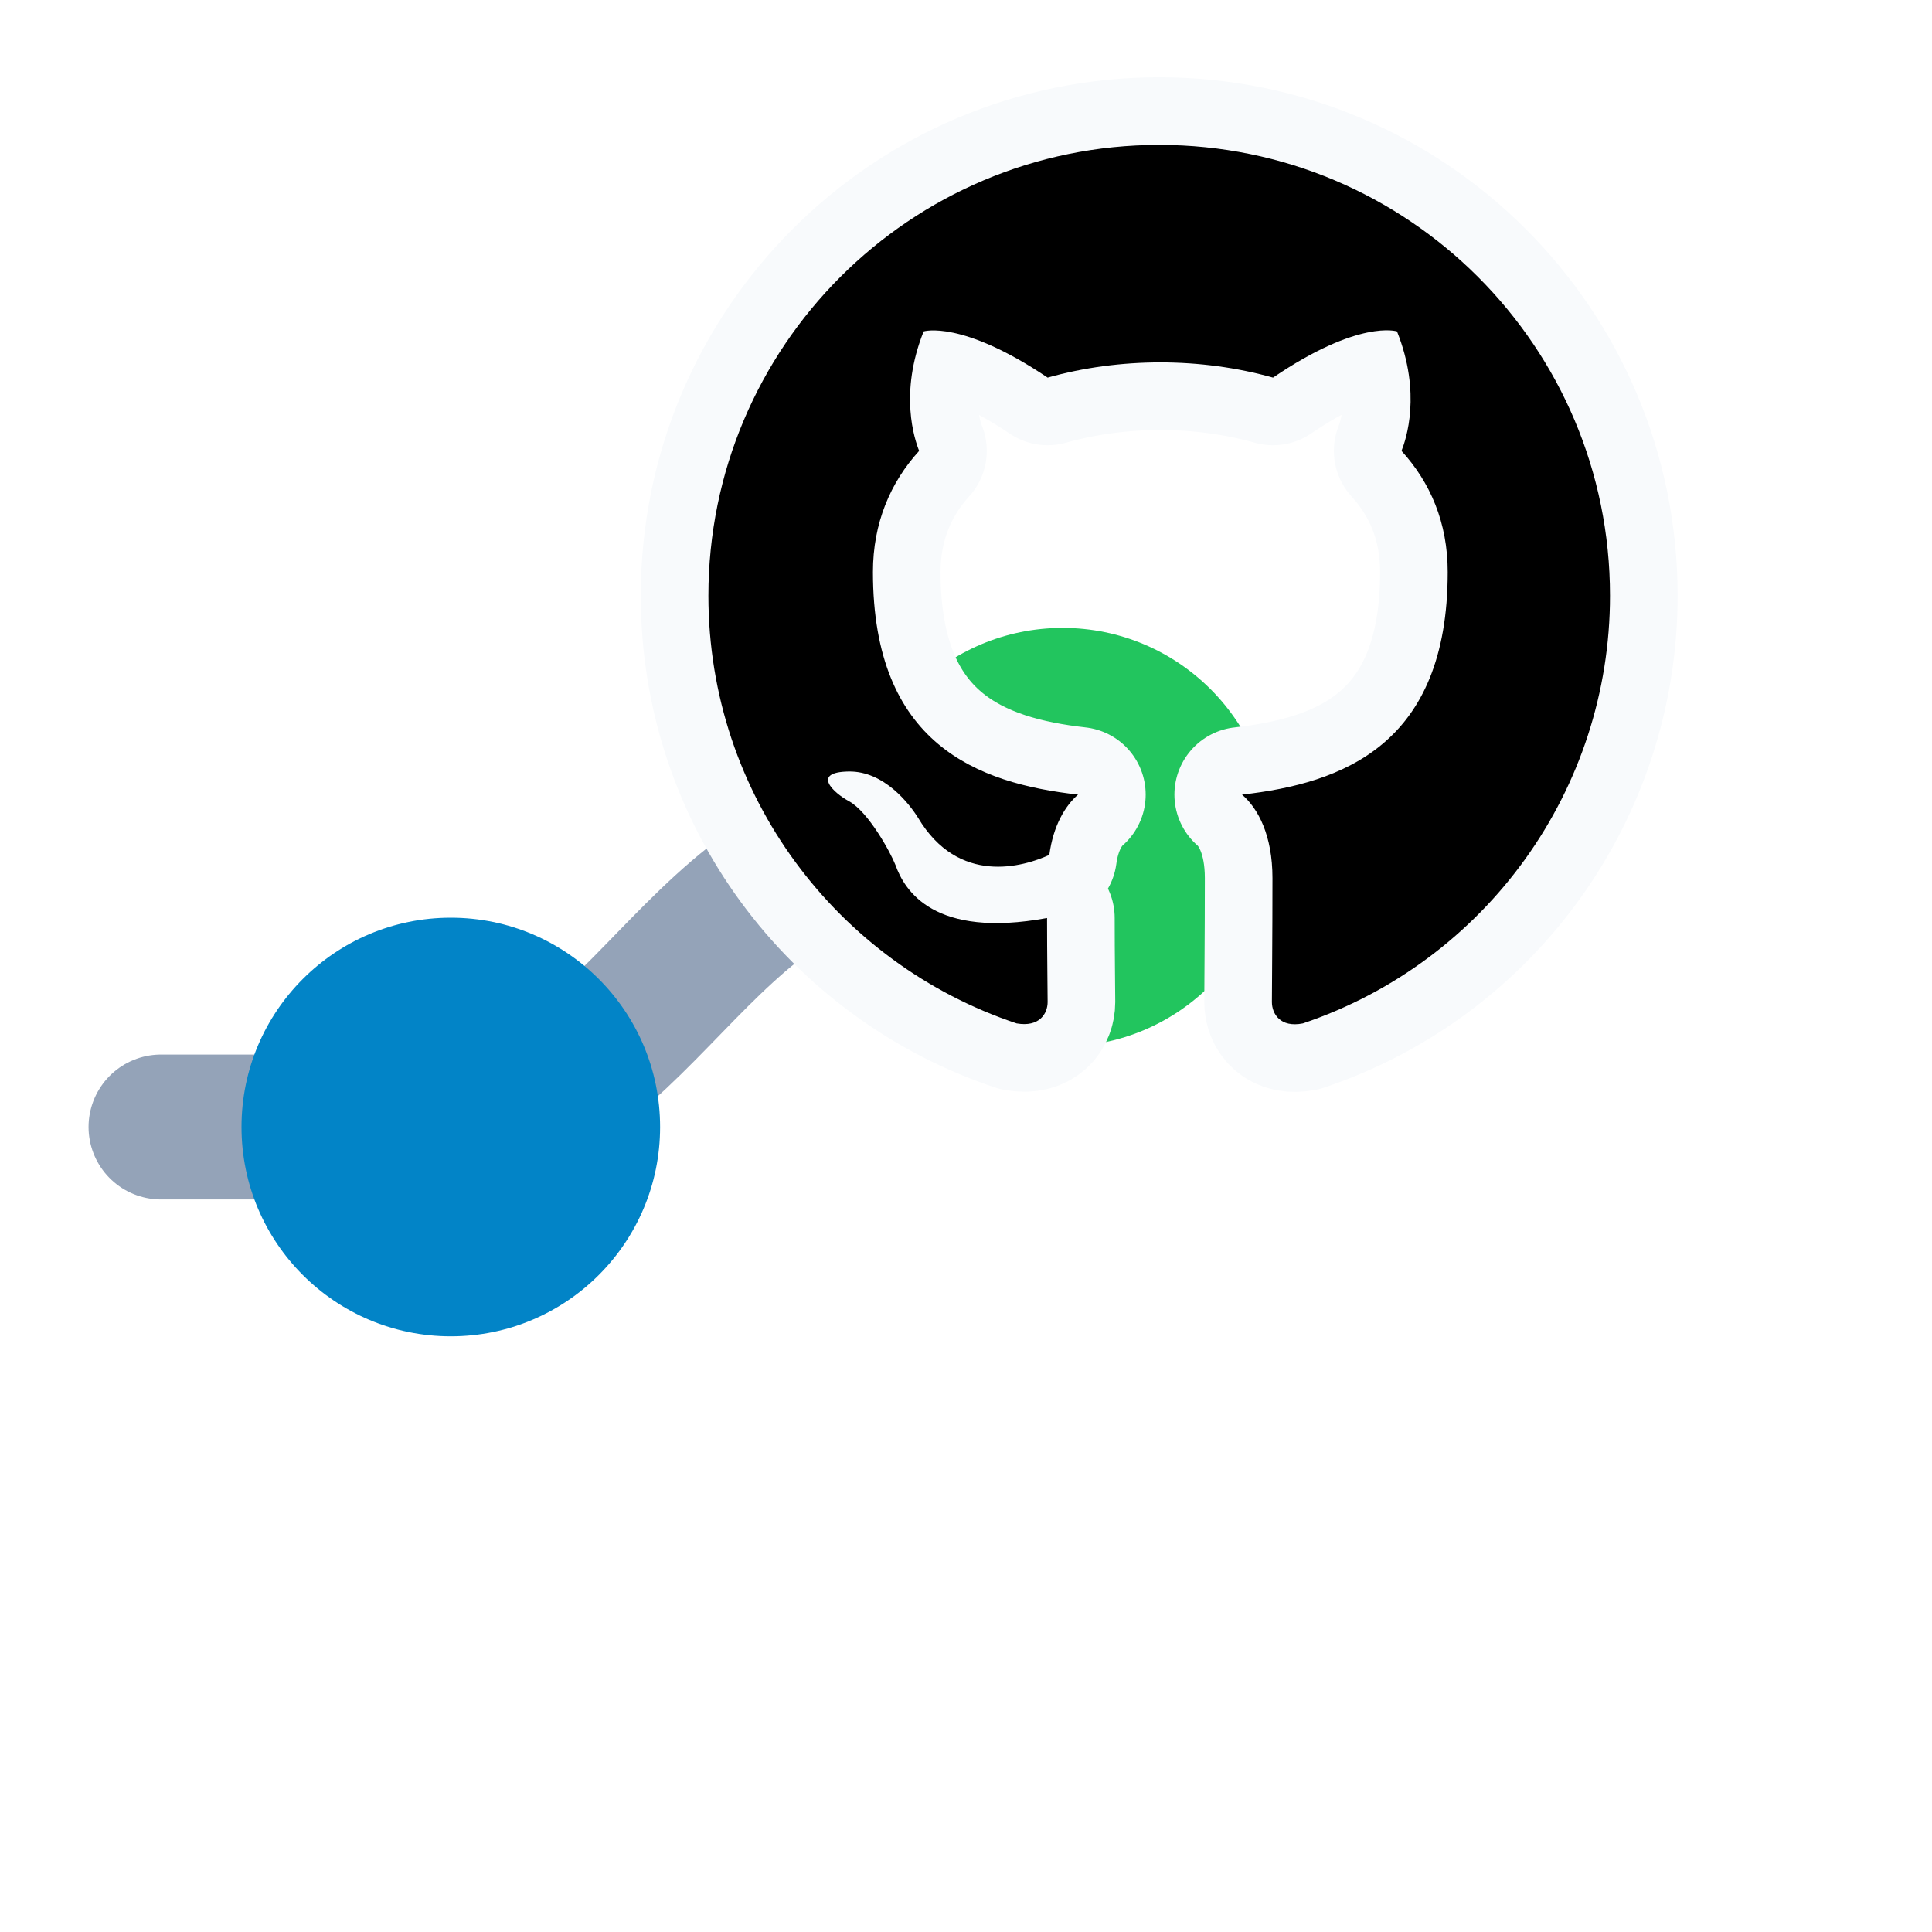
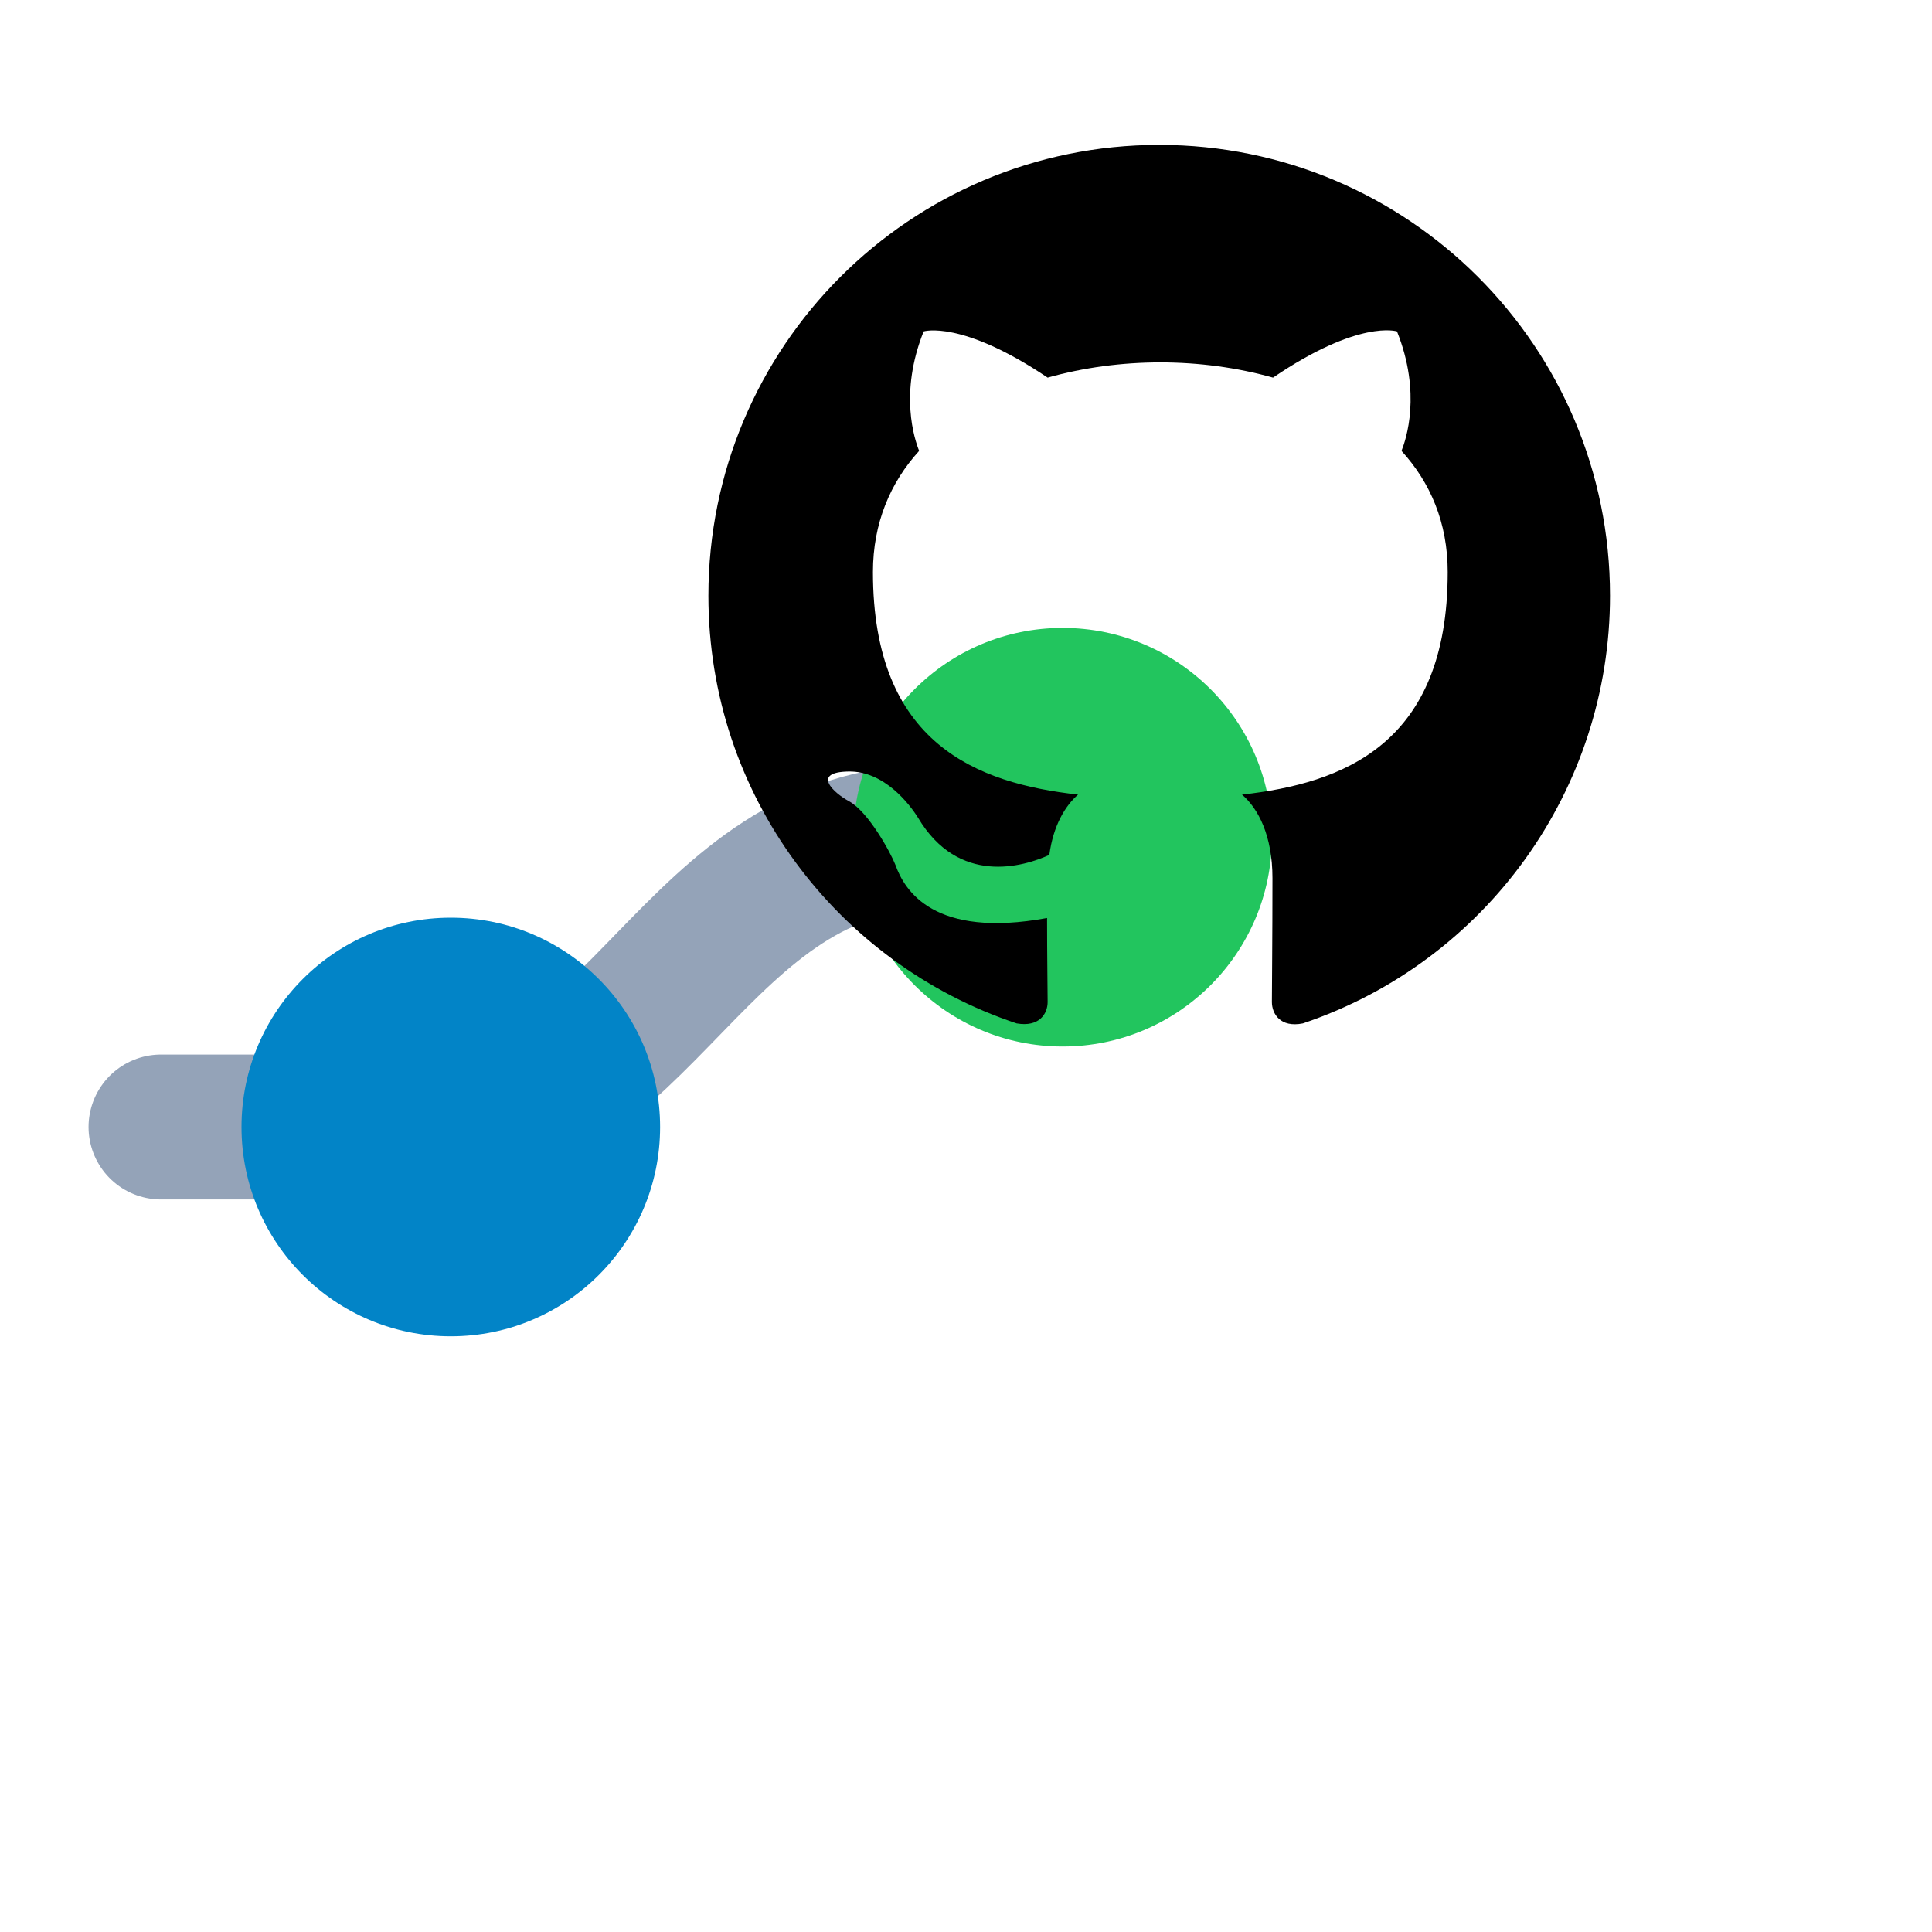
<svg xmlns="http://www.w3.org/2000/svg" viewBox="0 0 24 24" width="24" height="24">
  <g transform="translate(1.2 6.2)">
    <g transform="translate(-1.8 -2.6)">
      <path d="M2.6 10.4h3.2c2.8 0 3.4-3.6 6.4-3.6h2" fill="none" stroke="#94a3b8" stroke-width="1.8" stroke-linecap="round" />
      <circle cx="6.2" cy="10.4" r="2.6" fill="#0284c7" />
      <circle cx="13.8" cy="6.8" r="2.6" fill="#22c55e" />
    </g>
  </g>
  <g transform="translate(8.8 1.8)">
-     <path d="M8 0C3.58 0 0 3.58 0 8c0 3.54 2.29 6.53 5.47 7.59.4.07.55-.17.55-.38 0-.19-.01-.82-.01-1.49-2.01.37-2.53-.49-2.69-.94-.09-.23-.48-.94-.82-1.13-.28-.15-.68-.52-.01-.53.63-.01 1.08.58 1.23.82.72 1.21 1.87.87 2.33.66.07-.52.28-.87.51-1.07-1.78-.2-3.64-.89-3.64-3.95 0-.87.31-1.59.82-2.15-.08-.2-.36-1.02.08-2.12 0 0 .67-.21 2.2.82.64-.18 1.32-.27 2-.27s1.36.09 2 .27c1.53-1.04 2.2-.82 2.2-.82.44 1.1.16 1.92.08 2.12.51.56.82 1.27.82 2.15 0 3.07-1.87 3.75-3.65 3.95.29.25.54.73.54 1.48 0 1.07-.01 1.93-.01 2.2 0 .21.15.46.55.38A8.01 8.01 0 0 0 16 8c0-4.42-3.58-8-8-8" transform="scale(0.7)" fill="#000" stroke="#f8fafc" stroke-width="2.4" stroke-linejoin="round" paint-order="stroke fill" />
+     <path d="M8 0C3.58 0 0 3.58 0 8c0 3.54 2.29 6.53 5.47 7.59.4.07.55-.17.55-.38 0-.19-.01-.82-.01-1.49-2.01.37-2.53-.49-2.69-.94-.09-.23-.48-.94-.82-1.13-.28-.15-.68-.52-.01-.53.63-.01 1.08.58 1.23.82.72 1.21 1.87.87 2.33.66.07-.52.28-.87.51-1.07-1.78-.2-3.64-.89-3.64-3.95 0-.87.31-1.59.82-2.15-.08-.2-.36-1.02.08-2.12 0 0 .67-.21 2.2.82.64-.18 1.32-.27 2-.27s1.36.09 2 .27c1.53-1.04 2.2-.82 2.2-.82.44 1.1.16 1.92.08 2.12.51.56.82 1.27.82 2.15 0 3.07-1.87 3.75-3.65 3.95.29.25.54.73.54 1.48 0 1.07-.01 1.93-.01 2.2 0 .21.15.46.55.38A8.01 8.01 0 0 0 16 8c0-4.42-3.58-8-8-8" transform="scale(0.7)" fill="#000" />
  </g>
</svg>
